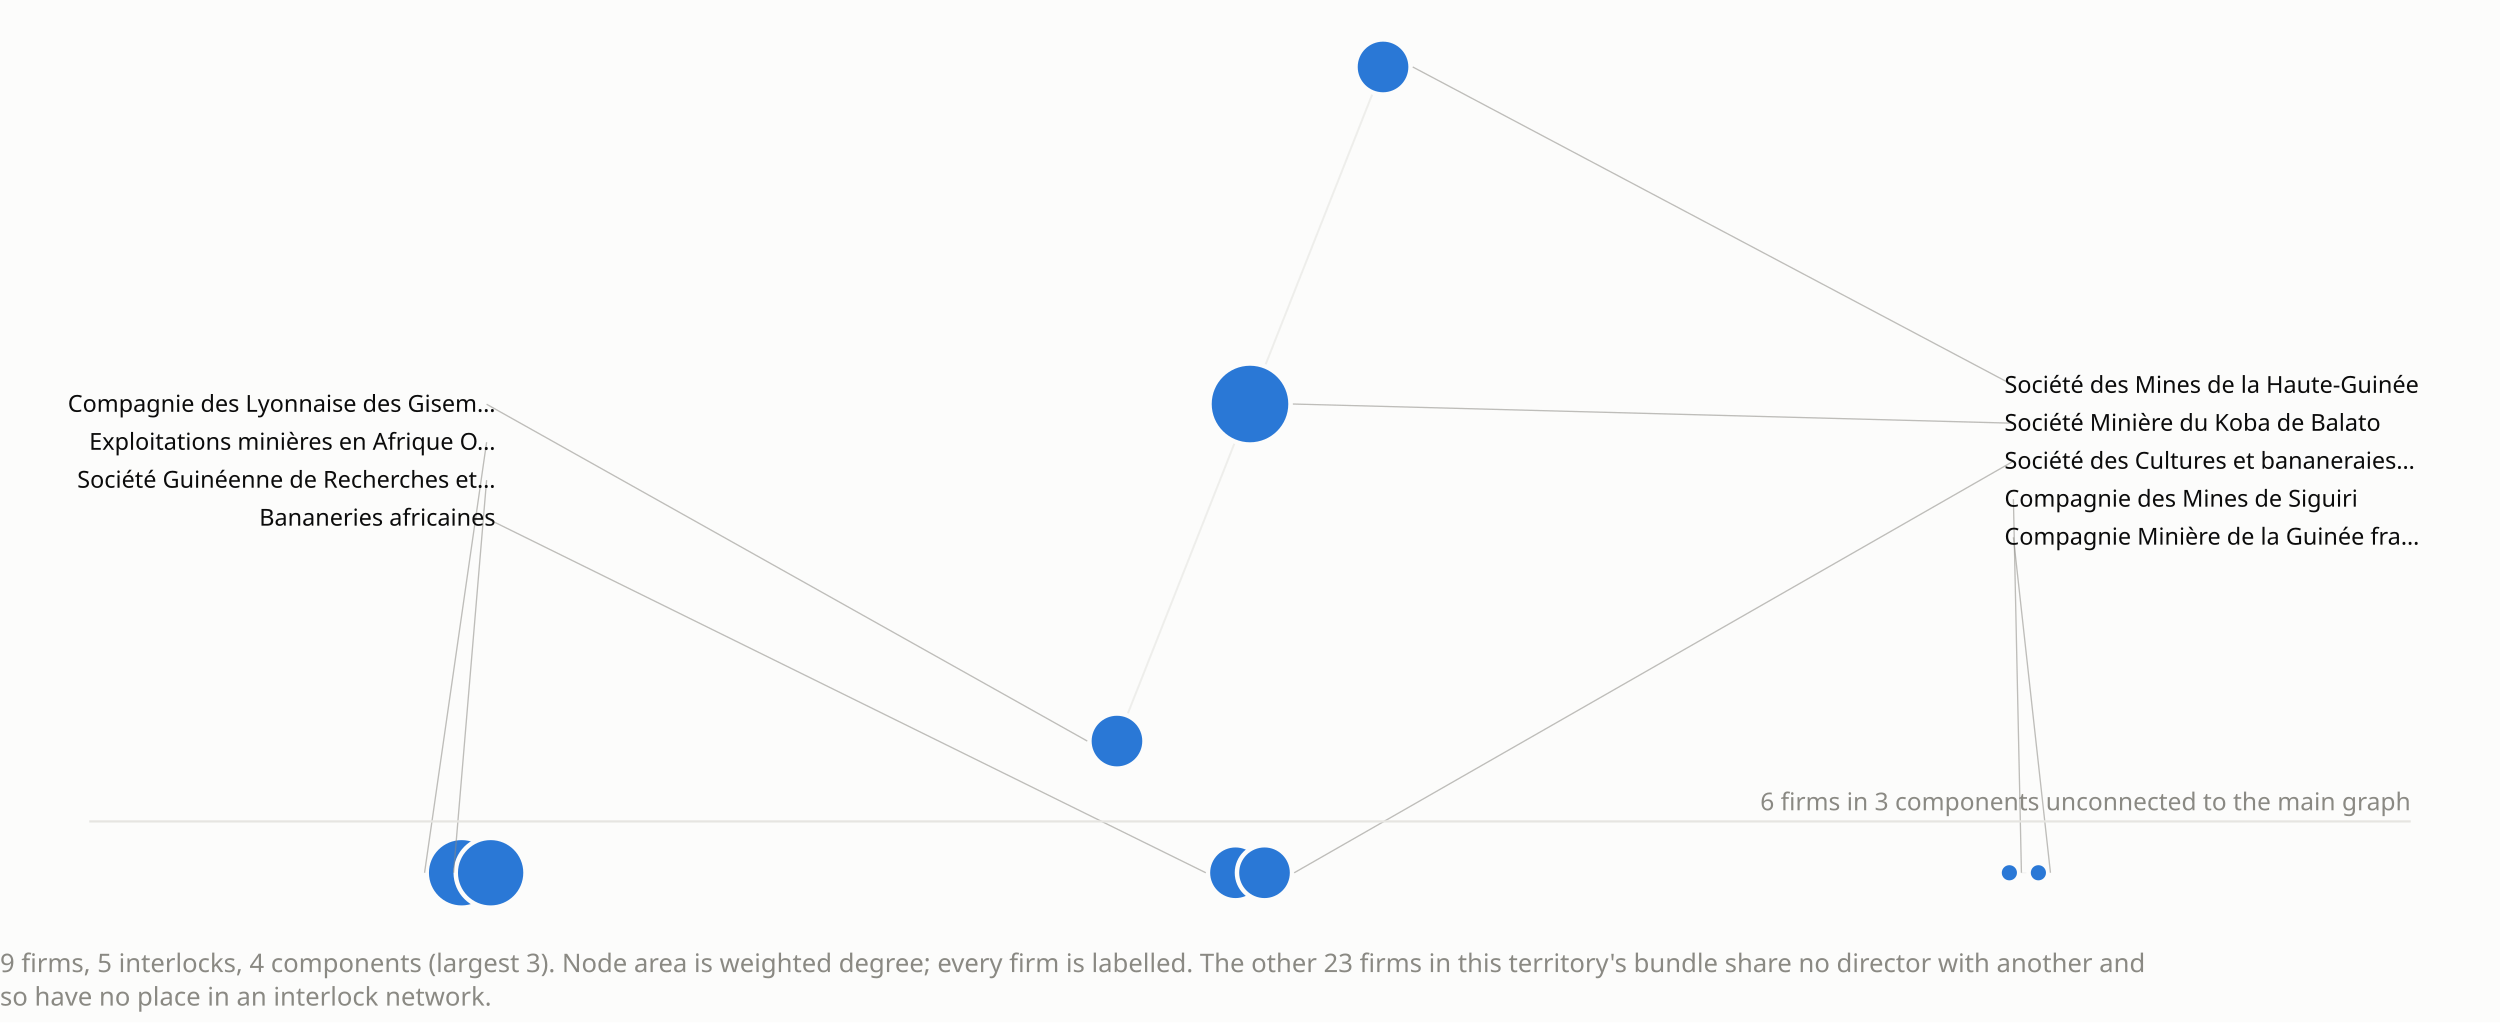
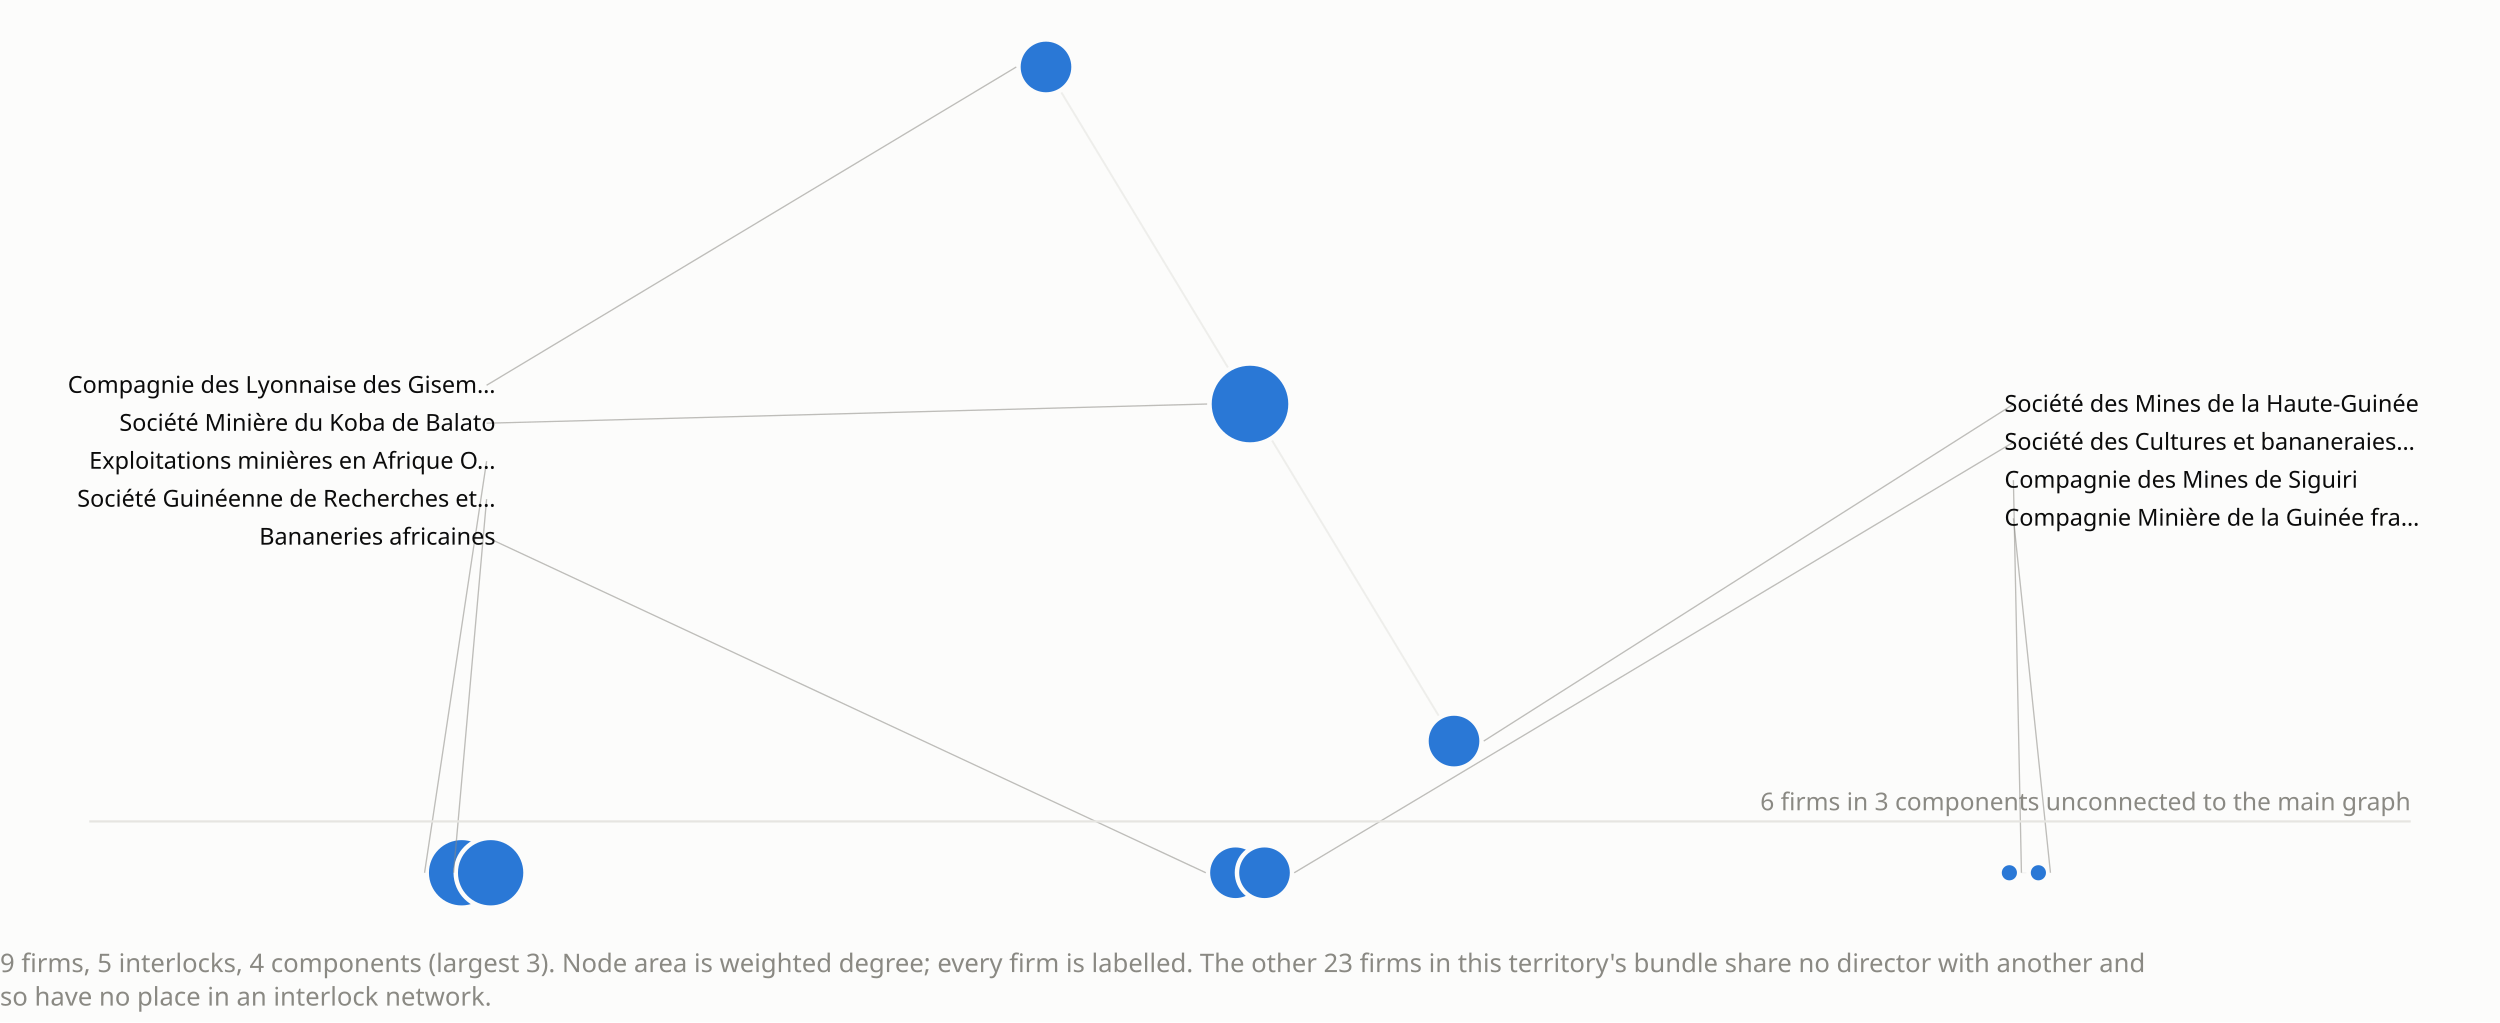
<svg xmlns="http://www.w3.org/2000/svg" viewBox="0 0 1120 458" width="1120" height="458" role="img" aria-label="Guinea (Conakry) interlock network">
  <rect width="1120" height="458" fill="#fcfcfb" />
  <g stroke="#c9c8c2" fill="none">
    <path d="M206.8 391.0L219.8 391.0" stroke-width="1.16" stroke-opacity="0.400" />
-     <path d="M553.5 391.0L566.5 391.0M500.4 332.0L560.0 181.0M560.0 181.0L619.6 30.0" stroke-width="0.88" stroke-opacity="0.280" />
+     <path d="M553.5 391.0L566.5 391.0M468.6 30.0L560.0 181.0M560.0 181.0L651.4 332.0" stroke-width="0.88" stroke-opacity="0.280" />
    <path d="M900.2 391.0L913.2 391.0" stroke-width="0.60" stroke-opacity="0.160" />
  </g>
  <g>
    <circle class="nd" data-id="exploitationsminieresafriqueoccidentale" cx="206.8" cy="391.0" r="15.63" fill="#2a78d6" stroke="#fcfcfb" stroke-width="2" />
    <circle class="nd" data-id="guineennerecherchesexploitationsminieres" cx="219.8" cy="391.0" r="15.63" fill="#2a78d6" stroke="#fcfcfb" stroke-width="2" />
    <circle class="nd" data-id="bananeriesafricaines" cx="553.5" cy="391.0" r="12.34" fill="#2a78d6" stroke="#fcfcfb" stroke-width="2" />
    <circle class="nd" data-id="culturesbananeraieskinsan" cx="566.5" cy="391.0" r="12.34" fill="#2a78d6" stroke="#fcfcfb" stroke-width="2" />
-     <circle class="nd" data-id="lyonnaisegisementsauriferesguinee" cx="500.4" cy="332.0" r="12.34" fill="#2a78d6" stroke="#fcfcfb" stroke-width="2" />
+     <circle class="nd" data-id="lyonnaisegisementsauriferesguinee" cx="468.6" cy="30.0" r="12.34" fill="#2a78d6" stroke="#fcfcfb" stroke-width="2" />
    <circle class="nd" data-id="minierekobabalato" cx="560.0" cy="181.0" r="18.15" fill="#2a78d6" stroke="#fcfcfb" stroke-width="2" />
-     <circle class="nd" data-id="mineshauteguinee" cx="619.6" cy="30.0" r="12.34" fill="#2a78d6" stroke="#fcfcfb" stroke-width="2" />
+     <circle class="nd" data-id="mineshauteguinee" cx="651.4" cy="332.0" r="12.34" fill="#2a78d6" stroke="#fcfcfb" stroke-width="2" />
    <circle class="nd" data-id="minessiguiri" cx="900.2" cy="391.0" r="4.40" fill="#2a78d6" stroke="#fcfcfb" stroke-width="2" />
    <circle class="nd" data-id="miniereguinee" cx="913.2" cy="391.0" r="4.40" fill="#2a78d6" stroke="#fcfcfb" stroke-width="2" />
  </g>
-   <line x1="218.0" y1="181.1" x2="487.1" y2="332.0" stroke="#8a8983" stroke-width="0.6" stroke-opacity="0.55" />
-   <line x1="218.0" y1="198.1" x2="190.2" y2="391.0" stroke="#8a8983" stroke-width="0.6" stroke-opacity="0.55" />
-   <line x1="218.0" y1="215.1" x2="203.2" y2="391.0" stroke="#8a8983" stroke-width="0.6" stroke-opacity="0.55" />
-   <line x1="218.0" y1="232.2" x2="540.2" y2="391.0" stroke="#8a8983" stroke-width="0.6" stroke-opacity="0.55" />
-   <line x1="902.0" y1="172.6" x2="632.9" y2="30.0" stroke="#8a8983" stroke-width="0.6" stroke-opacity="0.55" />
-   <line x1="902.0" y1="189.6" x2="579.2" y2="181.0" stroke="#8a8983" stroke-width="0.6" stroke-opacity="0.55" />
-   <line x1="902.0" y1="206.6" x2="579.8" y2="391.0" stroke="#8a8983" stroke-width="0.6" stroke-opacity="0.55" />
-   <line x1="902.0" y1="223.6" x2="905.6" y2="391.0" stroke="#8a8983" stroke-width="0.6" stroke-opacity="0.55" />
-   <line x1="902.0" y1="240.7" x2="918.6" y2="391.0" stroke="#8a8983" stroke-width="0.6" stroke-opacity="0.55" />
+   <line x1="218.0" y1="172.6" x2="455.3" y2="30.0" stroke="#8a8983" stroke-width="0.6" stroke-opacity="0.55" />
+   <line x1="218.0" y1="189.6" x2="540.8" y2="181.0" stroke="#8a8983" stroke-width="0.6" stroke-opacity="0.55" />
+   <line x1="218.0" y1="206.6" x2="190.2" y2="391.0" stroke="#8a8983" stroke-width="0.6" stroke-opacity="0.55" />
+   <line x1="218.0" y1="223.6" x2="203.2" y2="391.0" stroke="#8a8983" stroke-width="0.6" stroke-opacity="0.55" />
+   <line x1="218.0" y1="240.7" x2="540.2" y2="391.0" stroke="#8a8983" stroke-width="0.6" stroke-opacity="0.55" />
+   <line x1="902.0" y1="181.1" x2="664.7" y2="332.0" stroke="#8a8983" stroke-width="0.6" stroke-opacity="0.55" />
+   <line x1="902.0" y1="198.1" x2="579.8" y2="391.0" stroke="#8a8983" stroke-width="0.6" stroke-opacity="0.55" />
+   <line x1="902.0" y1="215.1" x2="905.6" y2="391.0" stroke="#8a8983" stroke-width="0.6" stroke-opacity="0.55" />
+   <line x1="902.0" y1="232.2" x2="918.6" y2="391.0" stroke="#8a8983" stroke-width="0.6" stroke-opacity="0.55" />
  <g font-size="10.5" font-family="ui-sans-serif,system-ui,sans-serif" fill="#0b0b0b">
-     <text x="222.0" y="184.5" text-anchor="end">Compagnie des Lyonnaise des Gisem…</text>
-     <text x="222.0" y="201.5" text-anchor="end">Exploitations minières en Afrique O…</text>
-     <text x="222.0" y="218.5" text-anchor="end">Société Guinéenne de Recherches et…</text>
-     <text x="222.0" y="235.5" text-anchor="end">Bananeries africaines</text>
-     <text x="898.0" y="176.0" text-anchor="start">Société des Mines de la Haute-Guinée</text>
-     <text x="898.0" y="193.0" text-anchor="start">Société Minière du Koba de Balato</text>
-     <text x="898.0" y="210.0" text-anchor="start">Société des Cultures et bananeraies…</text>
-     <text x="898.0" y="227.0" text-anchor="start">Compagnie des Mines de Siguiri</text>
-     <text x="898.0" y="244.0" text-anchor="start">Compagnie Minière de la Guinée fra…</text>
+     <text x="222.0" y="176.0" text-anchor="end">Compagnie des Lyonnaise des Gisem…</text>
+     <text x="222.0" y="193.0" text-anchor="end">Société Minière du Koba de Balato</text>
+     <text x="222.0" y="210.0" text-anchor="end">Exploitations minières en Afrique O…</text>
+     <text x="222.0" y="227.0" text-anchor="end">Société Guinéenne de Recherches et…</text>
+     <text x="222.0" y="244.0" text-anchor="end">Bananeries africaines</text>
+     <text x="898.0" y="184.5" text-anchor="start">Société des Mines de la Haute-Guinée</text>
+     <text x="898.0" y="201.5" text-anchor="start">Société des Cultures et bananeraies…</text>
+     <text x="898.0" y="218.5" text-anchor="start">Compagnie des Mines de Siguiri</text>
+     <text x="898.0" y="235.5" text-anchor="start">Compagnie Minière de la Guinée fra…</text>
  </g>
  <line x1="40" y1="368" x2="1080" y2="368" stroke="#e6e5e1" stroke-width="1" />
  <text x="1080" y="363" text-anchor="end" font-size="11" font-family="ui-sans-serif,system-ui,sans-serif" fill="#8a8983">6 firms in 3 components unconnected to the main graph</text>
  <g font-size="11.5" font-family="ui-sans-serif,system-ui,sans-serif" fill="#8a8983">
    <text x="0" y="435.5">9 firms, 5 interlocks, 4 components (largest 3). Node area is weighted degree; every firm is labelled. The other 23 firms in this territory's bundle share no director with another and</text>
    <text x="0" y="450.5">so have no place in an interlock network.</text>
  </g>
</svg>
